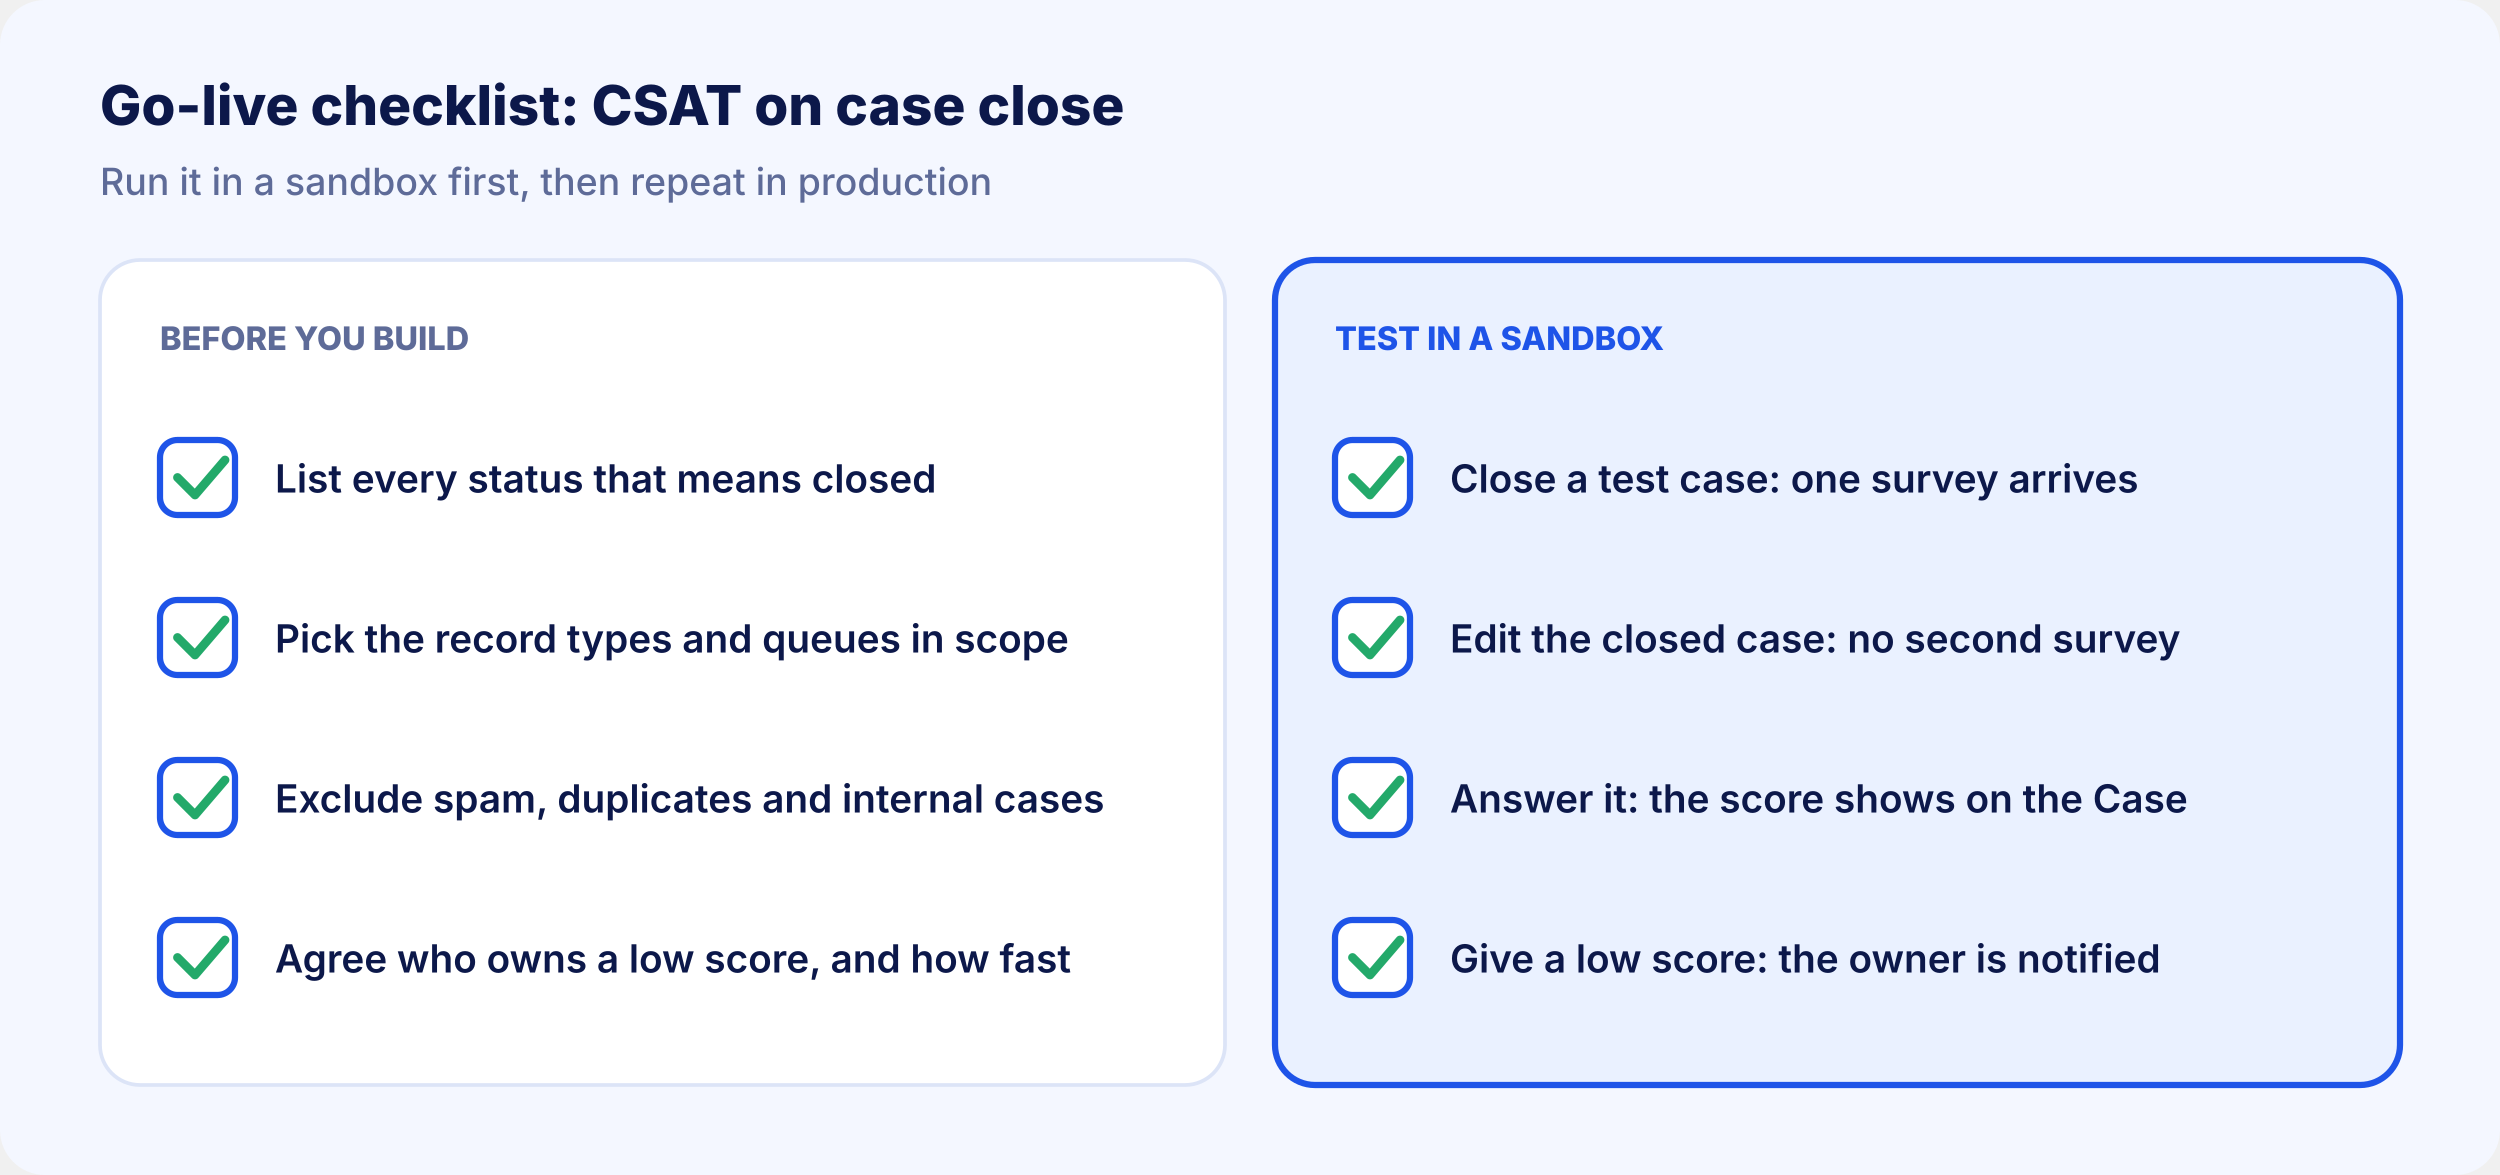
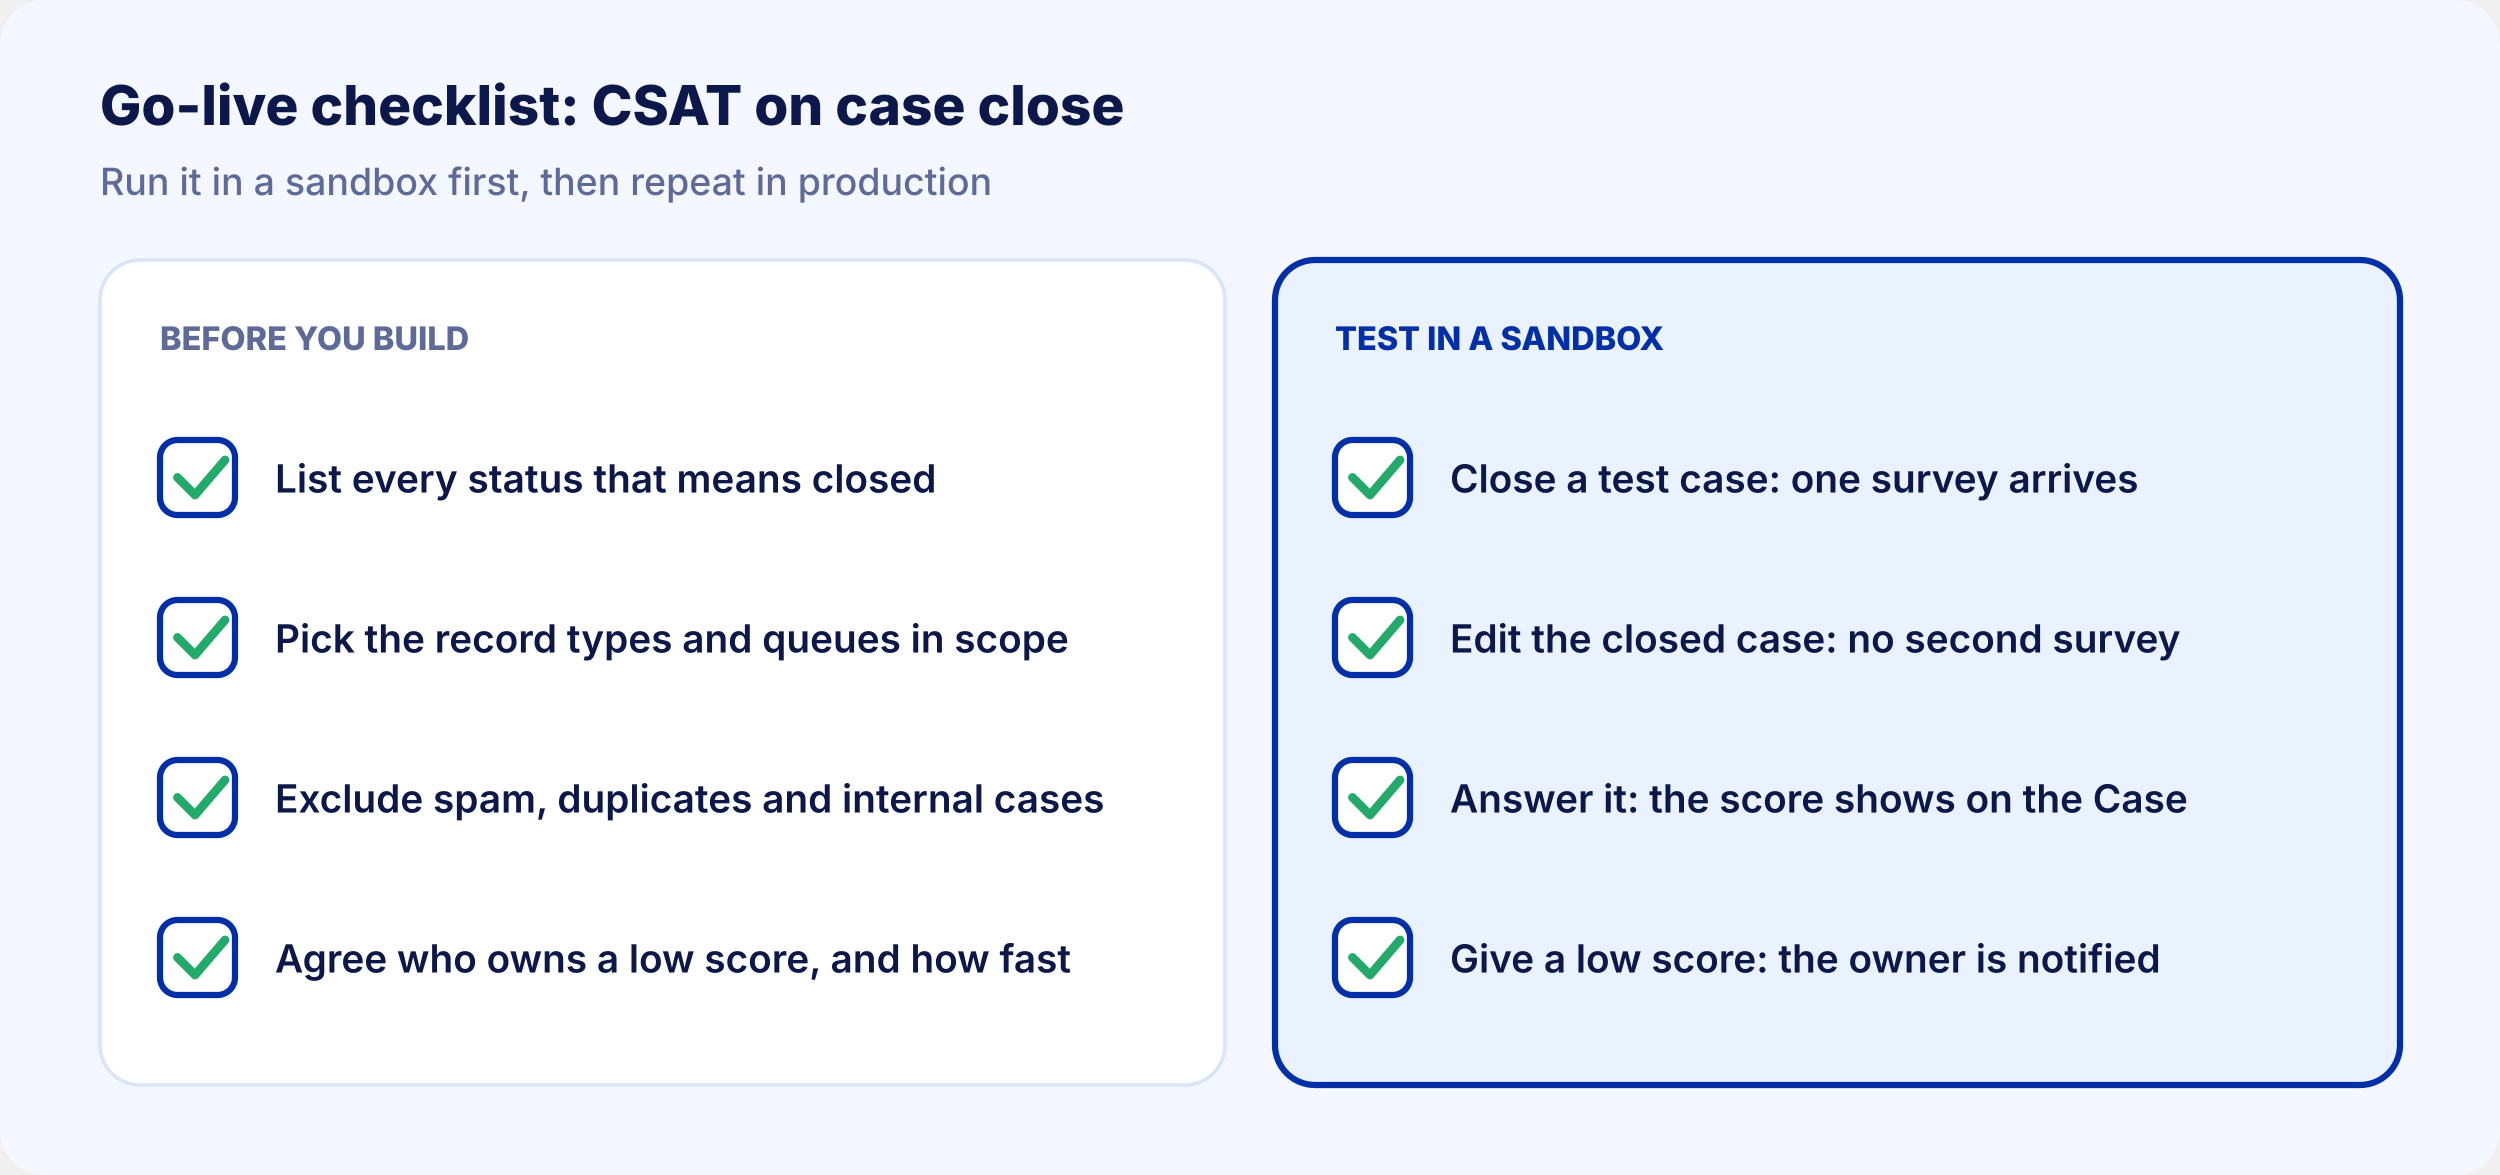
<svg xmlns="http://www.w3.org/2000/svg" viewBox="0 0 1000 470" role="img" aria-label="Go-live checklist. Before you build: list closed statuses, pick record types and queues, exclude spam and internal cases, agree who owns a low score. Test in a sandbox: one survey per closed case, no second survey on edit, score shows on the Case, low score notifies the owner">
  <defs>
    <marker id="ah" viewBox="0 0 10 10" refX="8" refY="5" markerWidth="7" markerHeight="7" orient="auto-start-reverse">
-       <path d="M0 0L10 5L0 10z" fill="#1E54E8" />
+       <path d="M0 0L10 5L0 10z" fill="#002FA7" />
    </marker>
    <marker id="ahs" viewBox="0 0 10 10" refX="9" refY="5" markerWidth="4" markerHeight="4" orient="auto">
-       <path d="M0 0L10 5L0 10z" fill="#1E54E8" />
+       <path d="M0 0L10 5L0 10z" fill="#002FA7" />
    </marker>
    <marker id="aha" viewBox="0 0 10 10" refX="8" refY="5" markerWidth="5" markerHeight="5" orient="auto-start-reverse">
      <path d="M0 0L10 5L0 10z" fill="#E9A52B" />
    </marker>
    <marker id="ahr" viewBox="0 0 10 10" refX="8" refY="5" markerWidth="6" markerHeight="6" orient="auto-start-reverse">
      <path d="M0 0L10 5L0 10z" fill="#EB5757" />
    </marker>
    <marker id="ahg" viewBox="0 0 10 10" refX="8" refY="5" markerWidth="6" markerHeight="6" orient="auto-start-reverse">
      <path d="M0 0L10 5L0 10z" fill="#23A96A" />
    </marker>
  </defs>
  <rect width="1000" height="470" rx="18" fill="#F4F7FF" />
  <text x="40" y="50" font-size="22" font-weight="800" fill="#0C184A" text-anchor="start" font-family="Inter, Arial, sans-serif">Go-live checklist: CSAT on case close</text>
  <text x="40" y="78" font-size="15" font-weight="500" fill="#5E6B98" text-anchor="start" font-family="Inter, Arial, sans-serif">Run it in a sandbox first, then repeat in production</text>
  <rect x="40" y="104" width="450" height="330" rx="16" fill="#FFFFFF" stroke="#DCE4F7" stroke-width="1.5" />
  <text x="64" y="140" font-size="13" font-weight="800" fill="#5E6B98" text-anchor="start" font-family="Inter, Arial, sans-serif">BEFORE YOU BUILD</text>
-   <rect x="64" y="176" width="30" height="30" rx="7" fill="#FFFFFF" stroke="#1E54E8" stroke-width="2.5" />
+   <rect x="64" y="176" width="30" height="30" rx="7" fill="#FFFFFF" stroke="#002FA7" stroke-width="2.5" />
  <path d="M71 191 l7 7 l12 -14" fill="none" stroke="#23A96A" stroke-width="3.5" stroke-linecap="round" stroke-linejoin="round" />
  <text x="110" y="197" font-size="15.5" font-weight="600" fill="#0C184A" text-anchor="start" font-family="Inter, Arial, sans-serif">List every status that means closed</text>
-   <rect x="64" y="240" width="30" height="30" rx="7" fill="#FFFFFF" stroke="#1E54E8" stroke-width="2.5" />
+   <rect x="64" y="240" width="30" height="30" rx="7" fill="#FFFFFF" stroke="#002FA7" stroke-width="2.5" />
  <path d="M71 255 l7 7 l12 -14" fill="none" stroke="#23A96A" stroke-width="3.5" stroke-linecap="round" stroke-linejoin="round" />
  <text x="110" y="261" font-size="15.5" font-weight="600" fill="#0C184A" text-anchor="start" font-family="Inter, Arial, sans-serif">Pick the record types and queues in scope</text>
-   <rect x="64" y="304" width="30" height="30" rx="7" fill="#FFFFFF" stroke="#1E54E8" stroke-width="2.5" />
+   <rect x="64" y="304" width="30" height="30" rx="7" fill="#FFFFFF" stroke="#002FA7" stroke-width="2.5" />
  <path d="M71 319 l7 7 l12 -14" fill="none" stroke="#23A96A" stroke-width="3.5" stroke-linecap="round" stroke-linejoin="round" />
  <text x="110" y="325" font-size="15.5" font-weight="600" fill="#0C184A" text-anchor="start" font-family="Inter, Arial, sans-serif">Exclude spam, duplicates and internal cases</text>
-   <rect x="64" y="368" width="30" height="30" rx="7" fill="#FFFFFF" stroke="#1E54E8" stroke-width="2.5" />
+   <rect x="64" y="368" width="30" height="30" rx="7" fill="#FFFFFF" stroke="#002FA7" stroke-width="2.5" />
  <path d="M71 383 l7 7 l12 -14" fill="none" stroke="#23A96A" stroke-width="3.5" stroke-linecap="round" stroke-linejoin="round" />
  <text x="110" y="389" font-size="15.5" font-weight="600" fill="#0C184A" text-anchor="start" font-family="Inter, Arial, sans-serif">Agree who owns a low score, and how fast</text>
-   <rect x="510" y="104" width="450" height="330" rx="16" fill="#EAF1FF" stroke="#1E54E8" stroke-width="2.5" />
-   <text x="534" y="140" font-size="13" font-weight="800" fill="#1E54E8" text-anchor="start" font-family="Inter, Arial, sans-serif">TEST IN A SANDBOX</text>
-   <rect x="534" y="176" width="30" height="30" rx="7" fill="#FFFFFF" stroke="#1E54E8" stroke-width="2.5" />
+   <rect x="510" y="104" width="450" height="330" rx="16" fill="#EAF1FF" stroke="#002FA7" stroke-width="2.5" />
+   <text x="534" y="140" font-size="13" font-weight="800" fill="#002FA7" text-anchor="start" font-family="Inter, Arial, sans-serif">TEST IN A SANDBOX</text>
+   <rect x="534" y="176" width="30" height="30" rx="7" fill="#FFFFFF" stroke="#002FA7" stroke-width="2.5" />
  <path d="M541 191 l7 7 l12 -14" fill="none" stroke="#23A96A" stroke-width="3.5" stroke-linecap="round" stroke-linejoin="round" />
  <text x="580" y="197" font-size="15.5" font-weight="600" fill="#0C184A" text-anchor="start" font-family="Inter, Arial, sans-serif">Close a test case: one survey arrives</text>
-   <rect x="534" y="240" width="30" height="30" rx="7" fill="#FFFFFF" stroke="#1E54E8" stroke-width="2.5" />
+   <rect x="534" y="240" width="30" height="30" rx="7" fill="#FFFFFF" stroke="#002FA7" stroke-width="2.5" />
  <path d="M541 255 l7 7 l12 -14" fill="none" stroke="#23A96A" stroke-width="3.5" stroke-linecap="round" stroke-linejoin="round" />
  <text x="580" y="261" font-size="15.5" font-weight="600" fill="#0C184A" text-anchor="start" font-family="Inter, Arial, sans-serif">Edit the closed case: no second survey</text>
-   <rect x="534" y="304" width="30" height="30" rx="7" fill="#FFFFFF" stroke="#1E54E8" stroke-width="2.5" />
+   <rect x="534" y="304" width="30" height="30" rx="7" fill="#FFFFFF" stroke="#002FA7" stroke-width="2.5" />
  <path d="M541 319 l7 7 l12 -14" fill="none" stroke="#23A96A" stroke-width="3.5" stroke-linecap="round" stroke-linejoin="round" />
  <text x="580" y="325" font-size="15.5" font-weight="600" fill="#0C184A" text-anchor="start" font-family="Inter, Arial, sans-serif">Answer it: the score shows on the Case</text>
-   <rect x="534" y="368" width="30" height="30" rx="7" fill="#FFFFFF" stroke="#1E54E8" stroke-width="2.5" />
+   <rect x="534" y="368" width="30" height="30" rx="7" fill="#FFFFFF" stroke="#002FA7" stroke-width="2.5" />
  <path d="M541 383 l7 7 l12 -14" fill="none" stroke="#23A96A" stroke-width="3.5" stroke-linecap="round" stroke-linejoin="round" />
  <text x="580" y="389" font-size="15.5" font-weight="600" fill="#0C184A" text-anchor="start" font-family="Inter, Arial, sans-serif">Give a low score: the owner is notified</text>
</svg>
